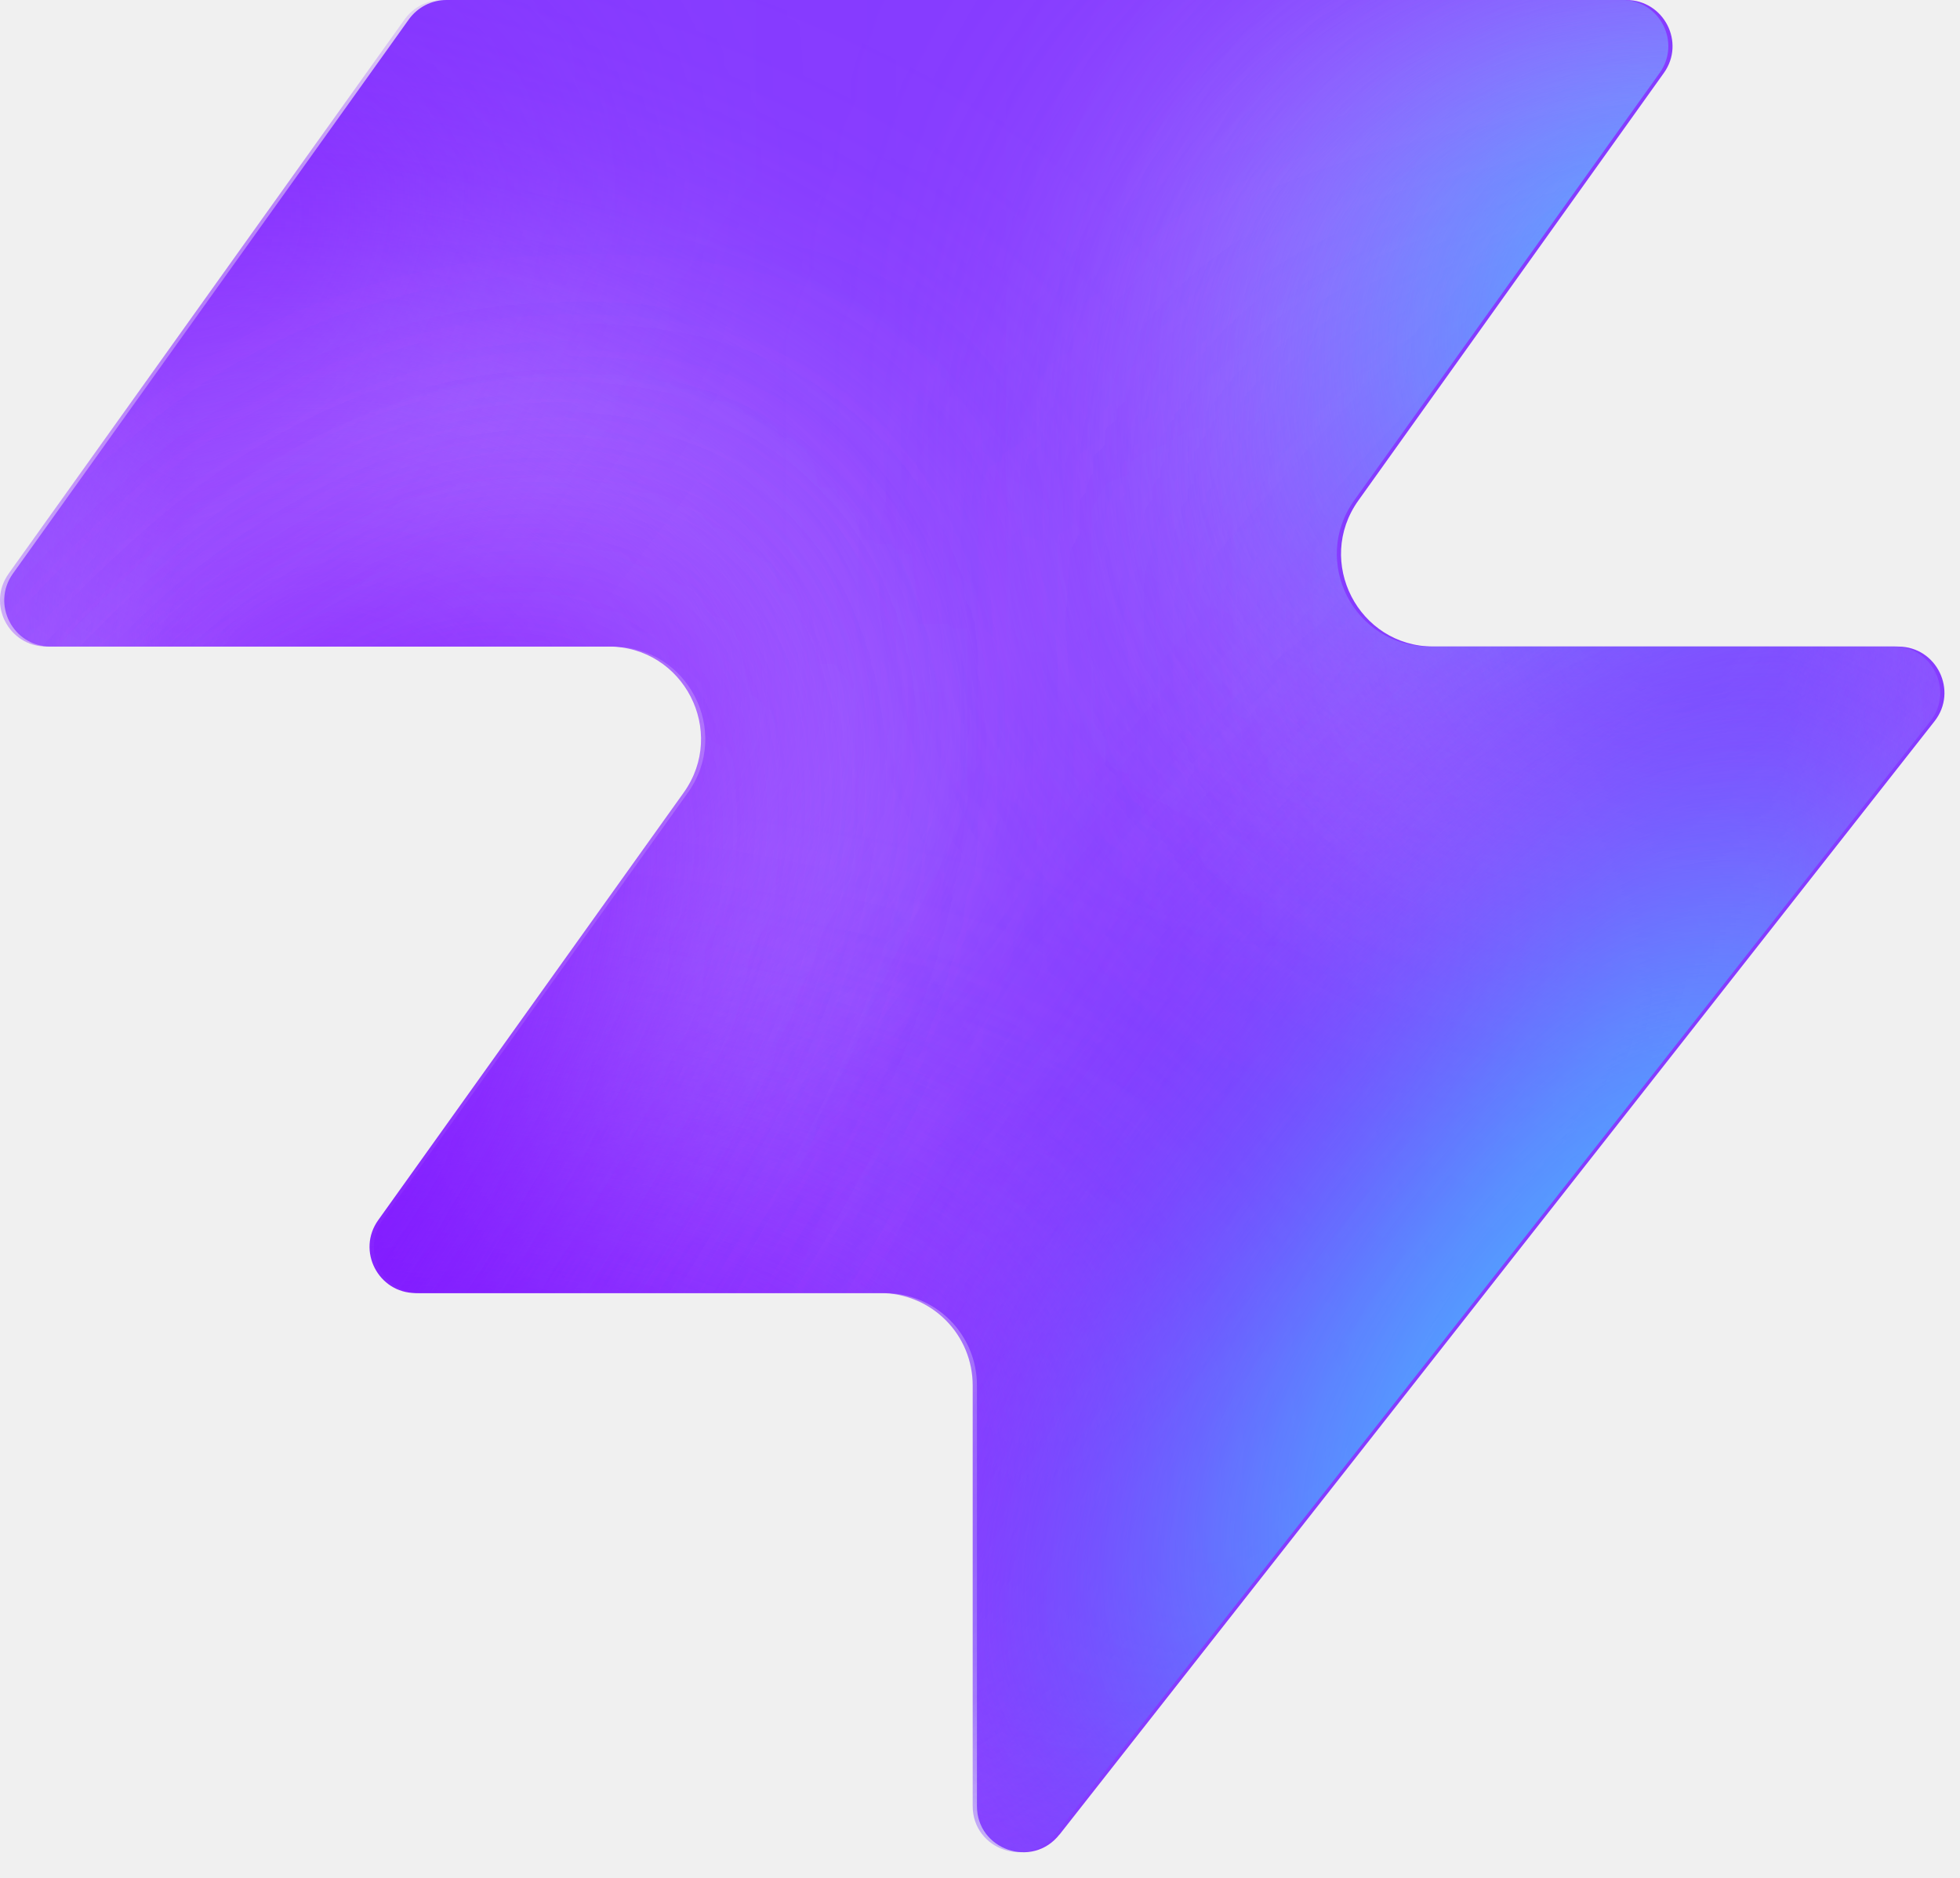
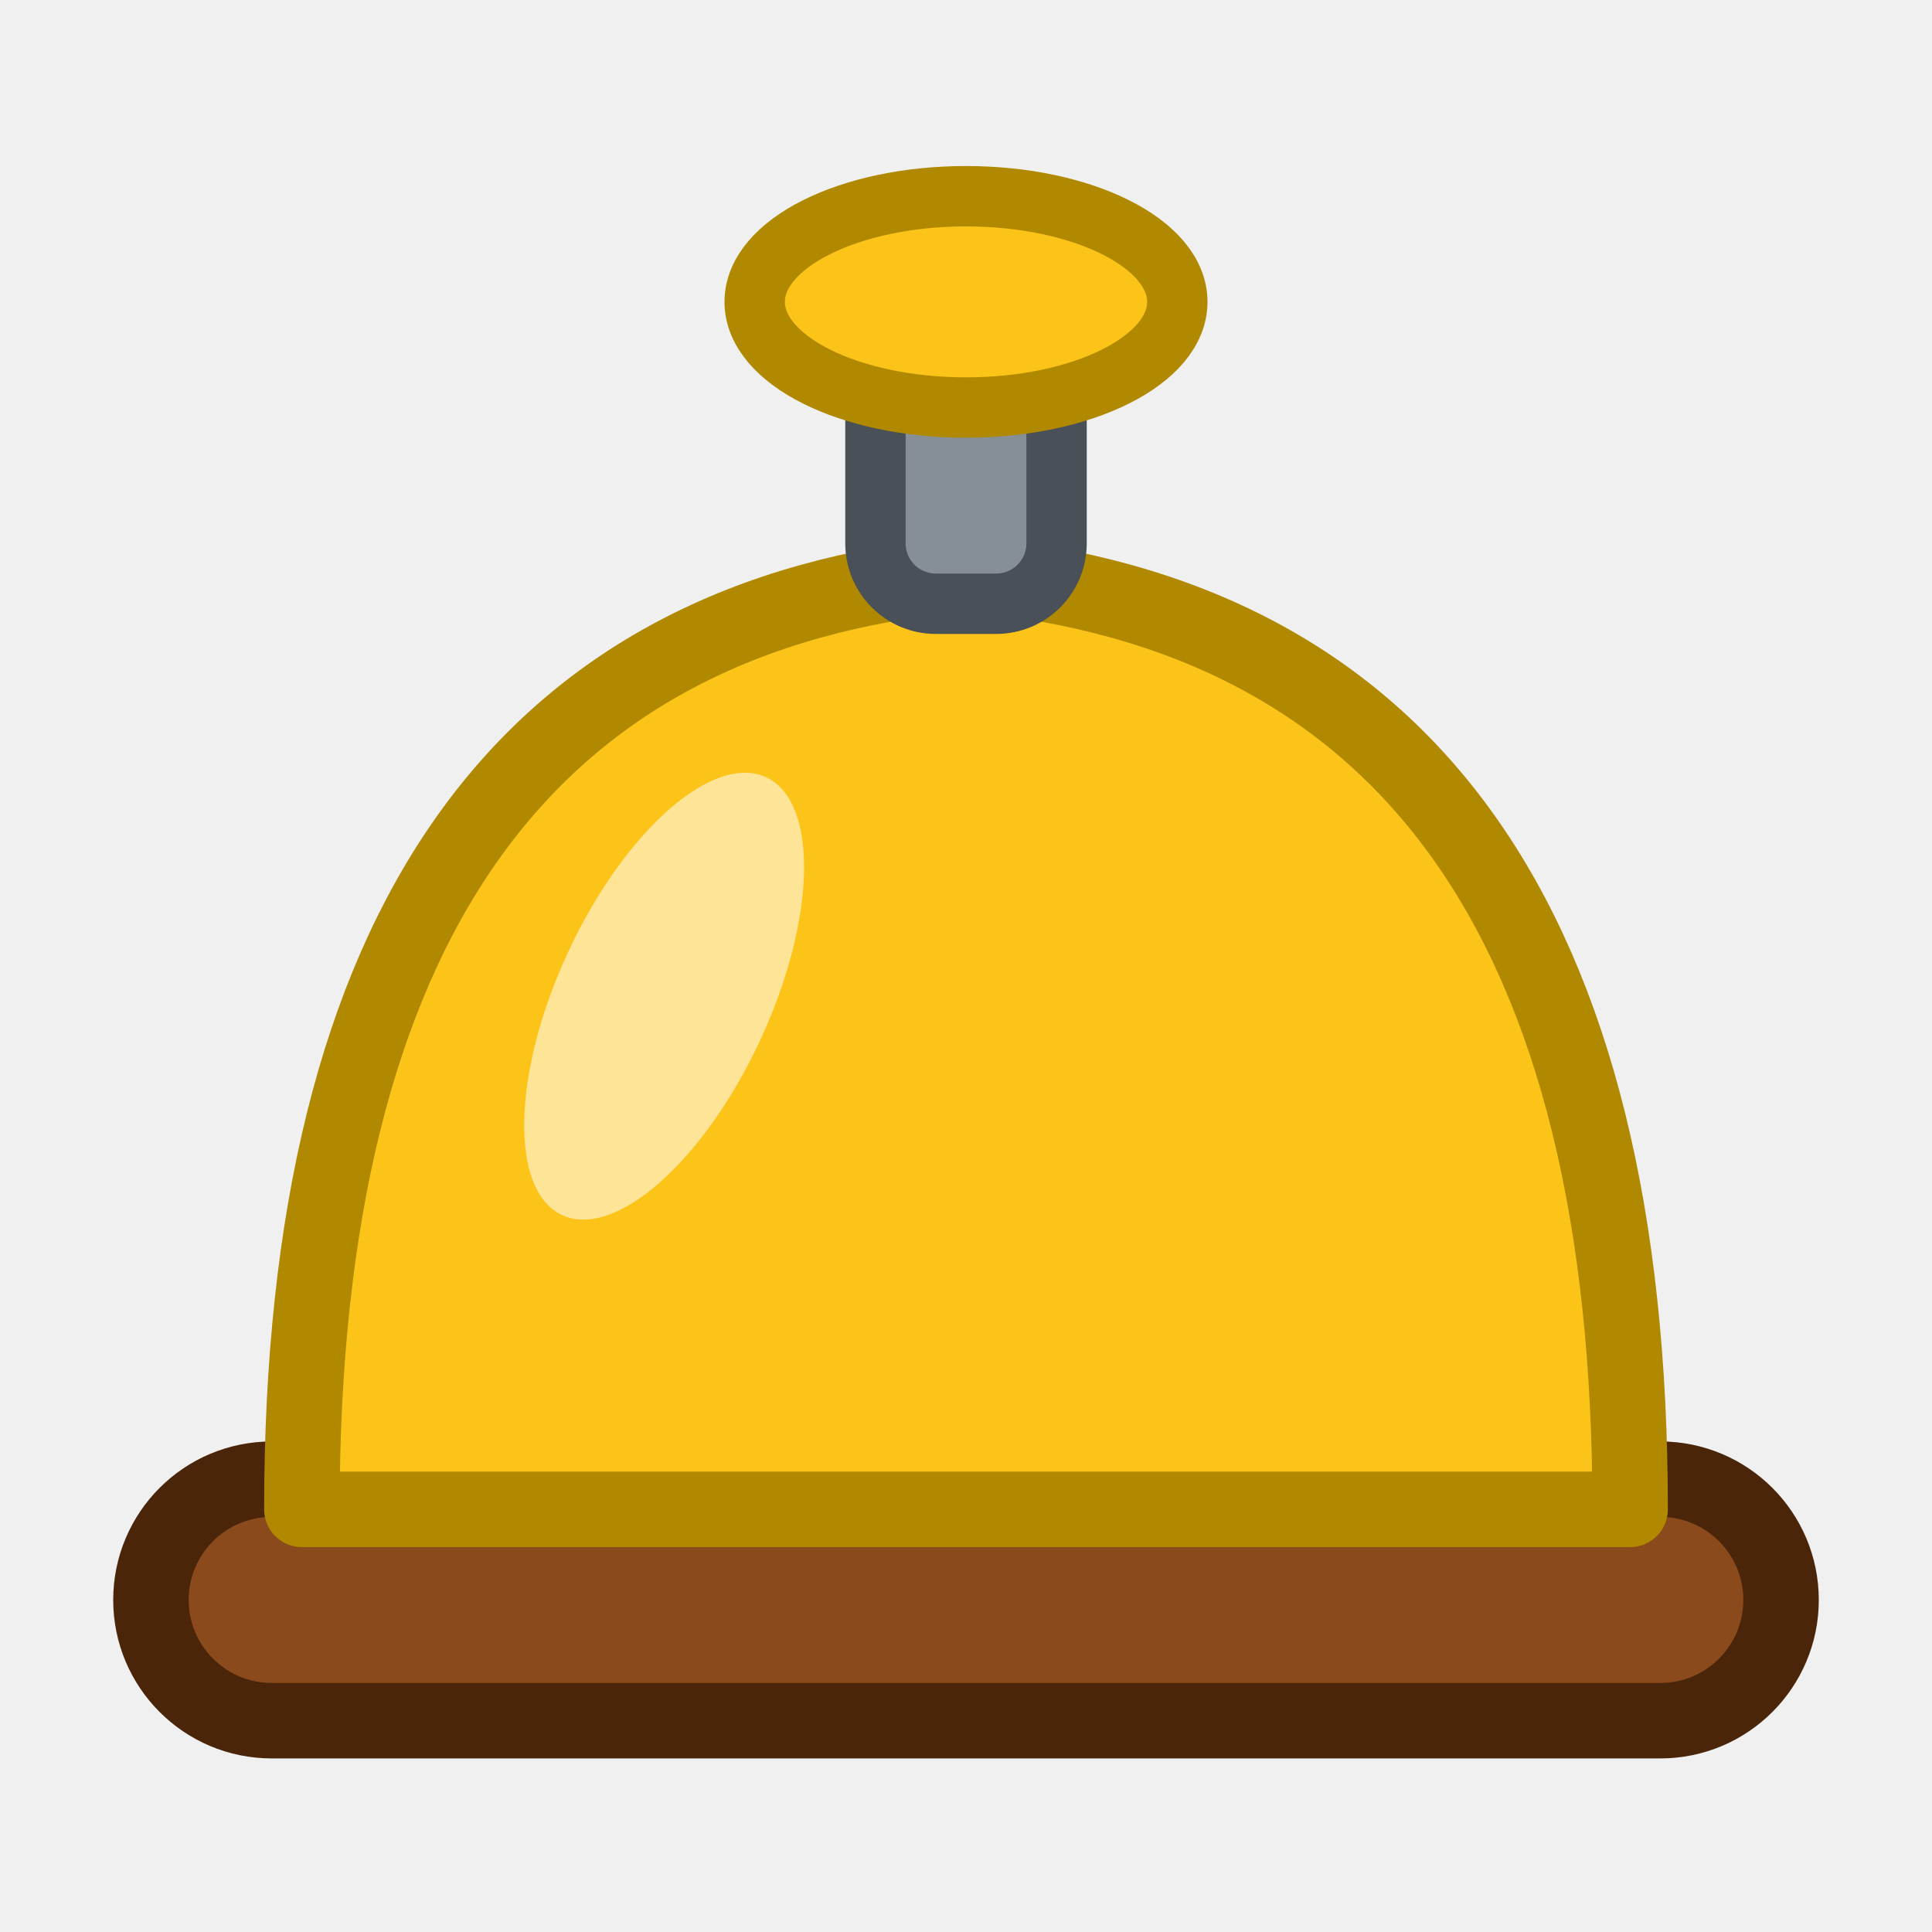
- <svg xmlns="http://www.w3.org/2000/svg" width="48" height="46" fill="none" viewBox="0 0 48 46">
-   <path fill="#863bff" d="M25.946 44.938c-.664.845-2.021.375-2.021-.698V33.937a2.26 2.26 0 0 0-2.262-2.262H10.287c-.92 0-1.456-1.04-.92-1.788l7.48-10.471c1.07-1.497 0-3.578-1.842-3.578H1.237c-.92 0-1.456-1.04-.92-1.788L10.013.474c.214-.297.556-.474.92-.474h28.894c.92 0 1.456 1.04.92 1.788l-7.48 10.471c-1.07 1.498 0 3.579 1.842 3.579h11.377c.943 0 1.473 1.088.89 1.83L25.947 44.94z" style="fill:#863bff;fill:color(display-p3 .525 .23 1);fill-opacity:1" />
-   <mask id="a" width="48" height="46" x="0" y="0" maskUnits="userSpaceOnUse" style="mask-type:alpha">
-     <path fill="#000" d="M25.842 44.938c-.664.844-2.021.375-2.021-.698V33.937a2.26 2.26 0 0 0-2.262-2.262H10.183c-.92 0-1.456-1.04-.92-1.788l7.48-10.471c1.07-1.498 0-3.579-1.842-3.579H1.133c-.92 0-1.456-1.04-.92-1.787L9.91.473c.214-.297.556-.474.92-.474h28.894c.92 0 1.456 1.04.92 1.788l-7.48 10.471c-1.07 1.498 0 3.578 1.842 3.578h11.377c.943 0 1.473 1.088.89 1.832L25.843 44.94z" style="fill:#000;fill-opacity:1" />
-   </mask>
-   <g mask="url(#a)">
-     <g filter="url(#b)">
-       <ellipse cx="5.508" cy="14.704" fill="#ede6ff" rx="5.508" ry="14.704" style="fill:#ede6ff;fill:color(display-p3 .927 .903 1);fill-opacity:1" transform="matrix(.00324 1 1 -.00324 -4.47 31.516)" />
-     </g>
-     <g filter="url(#c)">
-       <ellipse cx="10.399" cy="29.851" fill="#ede6ff" rx="10.399" ry="29.851" style="fill:#ede6ff;fill:color(display-p3 .927 .903 1);fill-opacity:1" transform="matrix(.00324 1 1 -.00324 -39.328 7.883)" />
-     </g>
-     <g filter="url(#d)">
-       <ellipse cx="5.508" cy="30.487" fill="#7e14ff" rx="5.508" ry="30.487" style="fill:#7e14ff;fill:color(display-p3 .492 .077 1);fill-opacity:1" transform="rotate(89.814 -25.913 -14.639)scale(1 -1)" />
-     </g>
-     <g filter="url(#e)">
-       <ellipse cx="5.508" cy="30.599" fill="#7e14ff" rx="5.508" ry="30.599" style="fill:#7e14ff;fill:color(display-p3 .492 .077 1);fill-opacity:1" transform="rotate(89.814 -32.644 -3.334)scale(1 -1)" />
-     </g>
-     <g filter="url(#f)">
-       <ellipse cx="5.508" cy="30.599" fill="#7e14ff" rx="5.508" ry="30.599" style="fill:#7e14ff;fill:color(display-p3 .492 .077 1);fill-opacity:1" transform="matrix(.00324 1 1 -.00324 -34.34 30.47)" />
-     </g>
-     <g filter="url(#g)">
-       <ellipse cx="14.072" cy="22.078" fill="#ede6ff" rx="14.072" ry="22.078" style="fill:#ede6ff;fill:color(display-p3 .927 .903 1);fill-opacity:1" transform="rotate(93.35 24.506 48.493)scale(-1 1)" />
-     </g>
-     <g filter="url(#h)">
-       <ellipse cx="3.47" cy="21.501" fill="#7e14ff" rx="3.47" ry="21.501" style="fill:#7e14ff;fill:color(display-p3 .492 .077 1);fill-opacity:1" transform="rotate(89.009 28.708 47.59)scale(-1 1)" />
-     </g>
-     <g filter="url(#i)">
-       <ellipse cx="3.47" cy="21.501" fill="#7e14ff" rx="3.47" ry="21.501" style="fill:#7e14ff;fill:color(display-p3 .492 .077 1);fill-opacity:1" transform="rotate(89.009 28.708 47.59)scale(-1 1)" />
-     </g>
-     <g filter="url(#j)">
-       <ellipse cx=".387" cy="8.972" fill="#7e14ff" rx="4.407" ry="29.108" style="fill:#7e14ff;fill:color(display-p3 .492 .077 1);fill-opacity:1" transform="rotate(39.51 .387 8.972)" />
-     </g>
-     <g filter="url(#k)">
-       <ellipse cx="47.523" cy="-6.092" fill="#7e14ff" rx="4.407" ry="29.108" style="fill:#7e14ff;fill:color(display-p3 .492 .077 1);fill-opacity:1" transform="rotate(37.892 47.523 -6.092)" />
-     </g>
-     <g filter="url(#l)">
-       <ellipse cx="41.412" cy="6.333" fill="#47bfff" rx="5.971" ry="9.665" style="fill:#47bfff;fill:color(display-p3 .28 .748 1);fill-opacity:1" transform="rotate(37.892 41.412 6.333)" />
-     </g>
-     <g filter="url(#m)">
-       <ellipse cx="-1.879" cy="38.332" fill="#7e14ff" rx="4.407" ry="29.108" style="fill:#7e14ff;fill:color(display-p3 .492 .077 1);fill-opacity:1" transform="rotate(37.892 -1.88 38.332)" />
-     </g>
-     <g filter="url(#n)">
-       <ellipse cx="-1.879" cy="38.332" fill="#7e14ff" rx="4.407" ry="29.108" style="fill:#7e14ff;fill:color(display-p3 .492 .077 1);fill-opacity:1" transform="rotate(37.892 -1.88 38.332)" />
-     </g>
-     <g filter="url(#o)">
-       <ellipse cx="35.651" cy="29.907" fill="#7e14ff" rx="4.407" ry="29.108" style="fill:#7e14ff;fill:color(display-p3 .492 .077 1);fill-opacity:1" transform="rotate(37.892 35.651 29.907)" />
-     </g>
-     <g filter="url(#p)">
-       <ellipse cx="38.418" cy="32.4" fill="#47bfff" rx="5.971" ry="15.297" style="fill:#47bfff;fill:color(display-p3 .28 .748 1);fill-opacity:1" transform="rotate(37.892 38.418 32.4)" />
-     </g>
-   </g>
-   <defs>
-     <filter id="b" width="60.045" height="41.654" x="-19.77" y="16.149" color-interpolation-filters="sRGB" filterUnits="userSpaceOnUse">
-       <feFlood flood-opacity="0" result="BackgroundImageFix" />
-       <feBlend in="SourceGraphic" in2="BackgroundImageFix" result="shape" />
-       <feGaussianBlur result="effect1_foregroundBlur_2002_17158" stdDeviation="7.659" />
-     </filter>
-     <filter id="c" width="90.34" height="51.437" x="-54.613" y="-7.533" color-interpolation-filters="sRGB" filterUnits="userSpaceOnUse">
-       <feFlood flood-opacity="0" result="BackgroundImageFix" />
-       <feBlend in="SourceGraphic" in2="BackgroundImageFix" result="shape" />
-       <feGaussianBlur result="effect1_foregroundBlur_2002_17158" stdDeviation="7.659" />
-     </filter>
-     <filter id="d" width="79.355" height="29.4" x="-49.64" y="2.03" color-interpolation-filters="sRGB" filterUnits="userSpaceOnUse">
-       <feFlood flood-opacity="0" result="BackgroundImageFix" />
-       <feBlend in="SourceGraphic" in2="BackgroundImageFix" result="shape" />
-       <feGaussianBlur result="effect1_foregroundBlur_2002_17158" stdDeviation="4.596" />
-     </filter>
-     <filter id="e" width="79.579" height="29.4" x="-45.045" y="20.029" color-interpolation-filters="sRGB" filterUnits="userSpaceOnUse">
-       <feFlood flood-opacity="0" result="BackgroundImageFix" />
-       <feBlend in="SourceGraphic" in2="BackgroundImageFix" result="shape" />
-       <feGaussianBlur result="effect1_foregroundBlur_2002_17158" stdDeviation="4.596" />
-     </filter>
-     <filter id="f" width="79.579" height="29.4" x="-43.513" y="21.178" color-interpolation-filters="sRGB" filterUnits="userSpaceOnUse">
-       <feFlood flood-opacity="0" result="BackgroundImageFix" />
-       <feBlend in="SourceGraphic" in2="BackgroundImageFix" result="shape" />
-       <feGaussianBlur result="effect1_foregroundBlur_2002_17158" stdDeviation="4.596" />
-     </filter>
-     <filter id="g" width="74.749" height="58.852" x="15.756" y="-17.901" color-interpolation-filters="sRGB" filterUnits="userSpaceOnUse">
-       <feFlood flood-opacity="0" result="BackgroundImageFix" />
-       <feBlend in="SourceGraphic" in2="BackgroundImageFix" result="shape" />
-       <feGaussianBlur result="effect1_foregroundBlur_2002_17158" stdDeviation="7.659" />
-     </filter>
-     <filter id="h" width="61.377" height="25.362" x="23.548" y="2.284" color-interpolation-filters="sRGB" filterUnits="userSpaceOnUse">
-       <feFlood flood-opacity="0" result="BackgroundImageFix" />
-       <feBlend in="SourceGraphic" in2="BackgroundImageFix" result="shape" />
-       <feGaussianBlur result="effect1_foregroundBlur_2002_17158" stdDeviation="4.596" />
-     </filter>
-     <filter id="i" width="61.377" height="25.362" x="23.548" y="2.284" color-interpolation-filters="sRGB" filterUnits="userSpaceOnUse">
-       <feFlood flood-opacity="0" result="BackgroundImageFix" />
-       <feBlend in="SourceGraphic" in2="BackgroundImageFix" result="shape" />
-       <feGaussianBlur result="effect1_foregroundBlur_2002_17158" stdDeviation="4.596" />
-     </filter>
-     <filter id="j" width="56.045" height="63.649" x="-27.636" y="-22.853" color-interpolation-filters="sRGB" filterUnits="userSpaceOnUse">
-       <feFlood flood-opacity="0" result="BackgroundImageFix" />
-       <feBlend in="SourceGraphic" in2="BackgroundImageFix" result="shape" />
-       <feGaussianBlur result="effect1_foregroundBlur_2002_17158" stdDeviation="4.596" />
-     </filter>
-     <filter id="k" width="54.814" height="64.646" x="20.116" y="-38.415" color-interpolation-filters="sRGB" filterUnits="userSpaceOnUse">
-       <feFlood flood-opacity="0" result="BackgroundImageFix" />
-       <feBlend in="SourceGraphic" in2="BackgroundImageFix" result="shape" />
-       <feGaussianBlur result="effect1_foregroundBlur_2002_17158" stdDeviation="4.596" />
-     </filter>
-     <filter id="l" width="33.541" height="35.313" x="24.641" y="-11.323" color-interpolation-filters="sRGB" filterUnits="userSpaceOnUse">
-       <feFlood flood-opacity="0" result="BackgroundImageFix" />
-       <feBlend in="SourceGraphic" in2="BackgroundImageFix" result="shape" />
-       <feGaussianBlur result="effect1_foregroundBlur_2002_17158" stdDeviation="4.596" />
-     </filter>
-     <filter id="m" width="54.814" height="64.646" x="-29.286" y="6.009" color-interpolation-filters="sRGB" filterUnits="userSpaceOnUse">
-       <feFlood flood-opacity="0" result="BackgroundImageFix" />
-       <feBlend in="SourceGraphic" in2="BackgroundImageFix" result="shape" />
-       <feGaussianBlur result="effect1_foregroundBlur_2002_17158" stdDeviation="4.596" />
-     </filter>
-     <filter id="n" width="54.814" height="64.646" x="-29.286" y="6.009" color-interpolation-filters="sRGB" filterUnits="userSpaceOnUse">
-       <feFlood flood-opacity="0" result="BackgroundImageFix" />
-       <feBlend in="SourceGraphic" in2="BackgroundImageFix" result="shape" />
-       <feGaussianBlur result="effect1_foregroundBlur_2002_17158" stdDeviation="4.596" />
-     </filter>
-     <filter id="o" width="54.814" height="64.646" x="8.244" y="-2.416" color-interpolation-filters="sRGB" filterUnits="userSpaceOnUse">
-       <feFlood flood-opacity="0" result="BackgroundImageFix" />
-       <feBlend in="SourceGraphic" in2="BackgroundImageFix" result="shape" />
-       <feGaussianBlur result="effect1_foregroundBlur_2002_17158" stdDeviation="4.596" />
-     </filter>
-     <filter id="p" width="39.409" height="43.623" x="18.713" y="10.588" color-interpolation-filters="sRGB" filterUnits="userSpaceOnUse">
-       <feFlood flood-opacity="0" result="BackgroundImageFix" />
-       <feBlend in="SourceGraphic" in2="BackgroundImageFix" result="shape" />
-       <feGaussianBlur result="effect1_foregroundBlur_2002_17158" stdDeviation="4.596" />
-     </filter>
-   </defs>
+ <svg xmlns="http://www.w3.org/2000/svg" viewBox="0 0 64 64">
+   <rect x="5" y="49" width="54" height="8" rx="4" fill="#8B4A1C" stroke="#4A2509" stroke-width="2.5" />
+   <path d="M10 50Q10 21 32 19q22 2 22 31z" fill="#FCC419" stroke="#B08900" stroke-width="2.5" stroke-linejoin="round" stroke-linecap="round" />
+   <rect x="29" y="11" width="6" height="9" rx="2" fill="#868E96" stroke="#495057" stroke-width="2" />
+   <ellipse cx="32" cy="10" rx="7" ry="3.5" fill="#FCC419" stroke="#B08900" stroke-width="2" />
+   <ellipse cx="22" cy="33" rx="3.5" ry="8" fill="#fff" opacity=".55" transform="rotate(25 22 33)" />
</svg>
